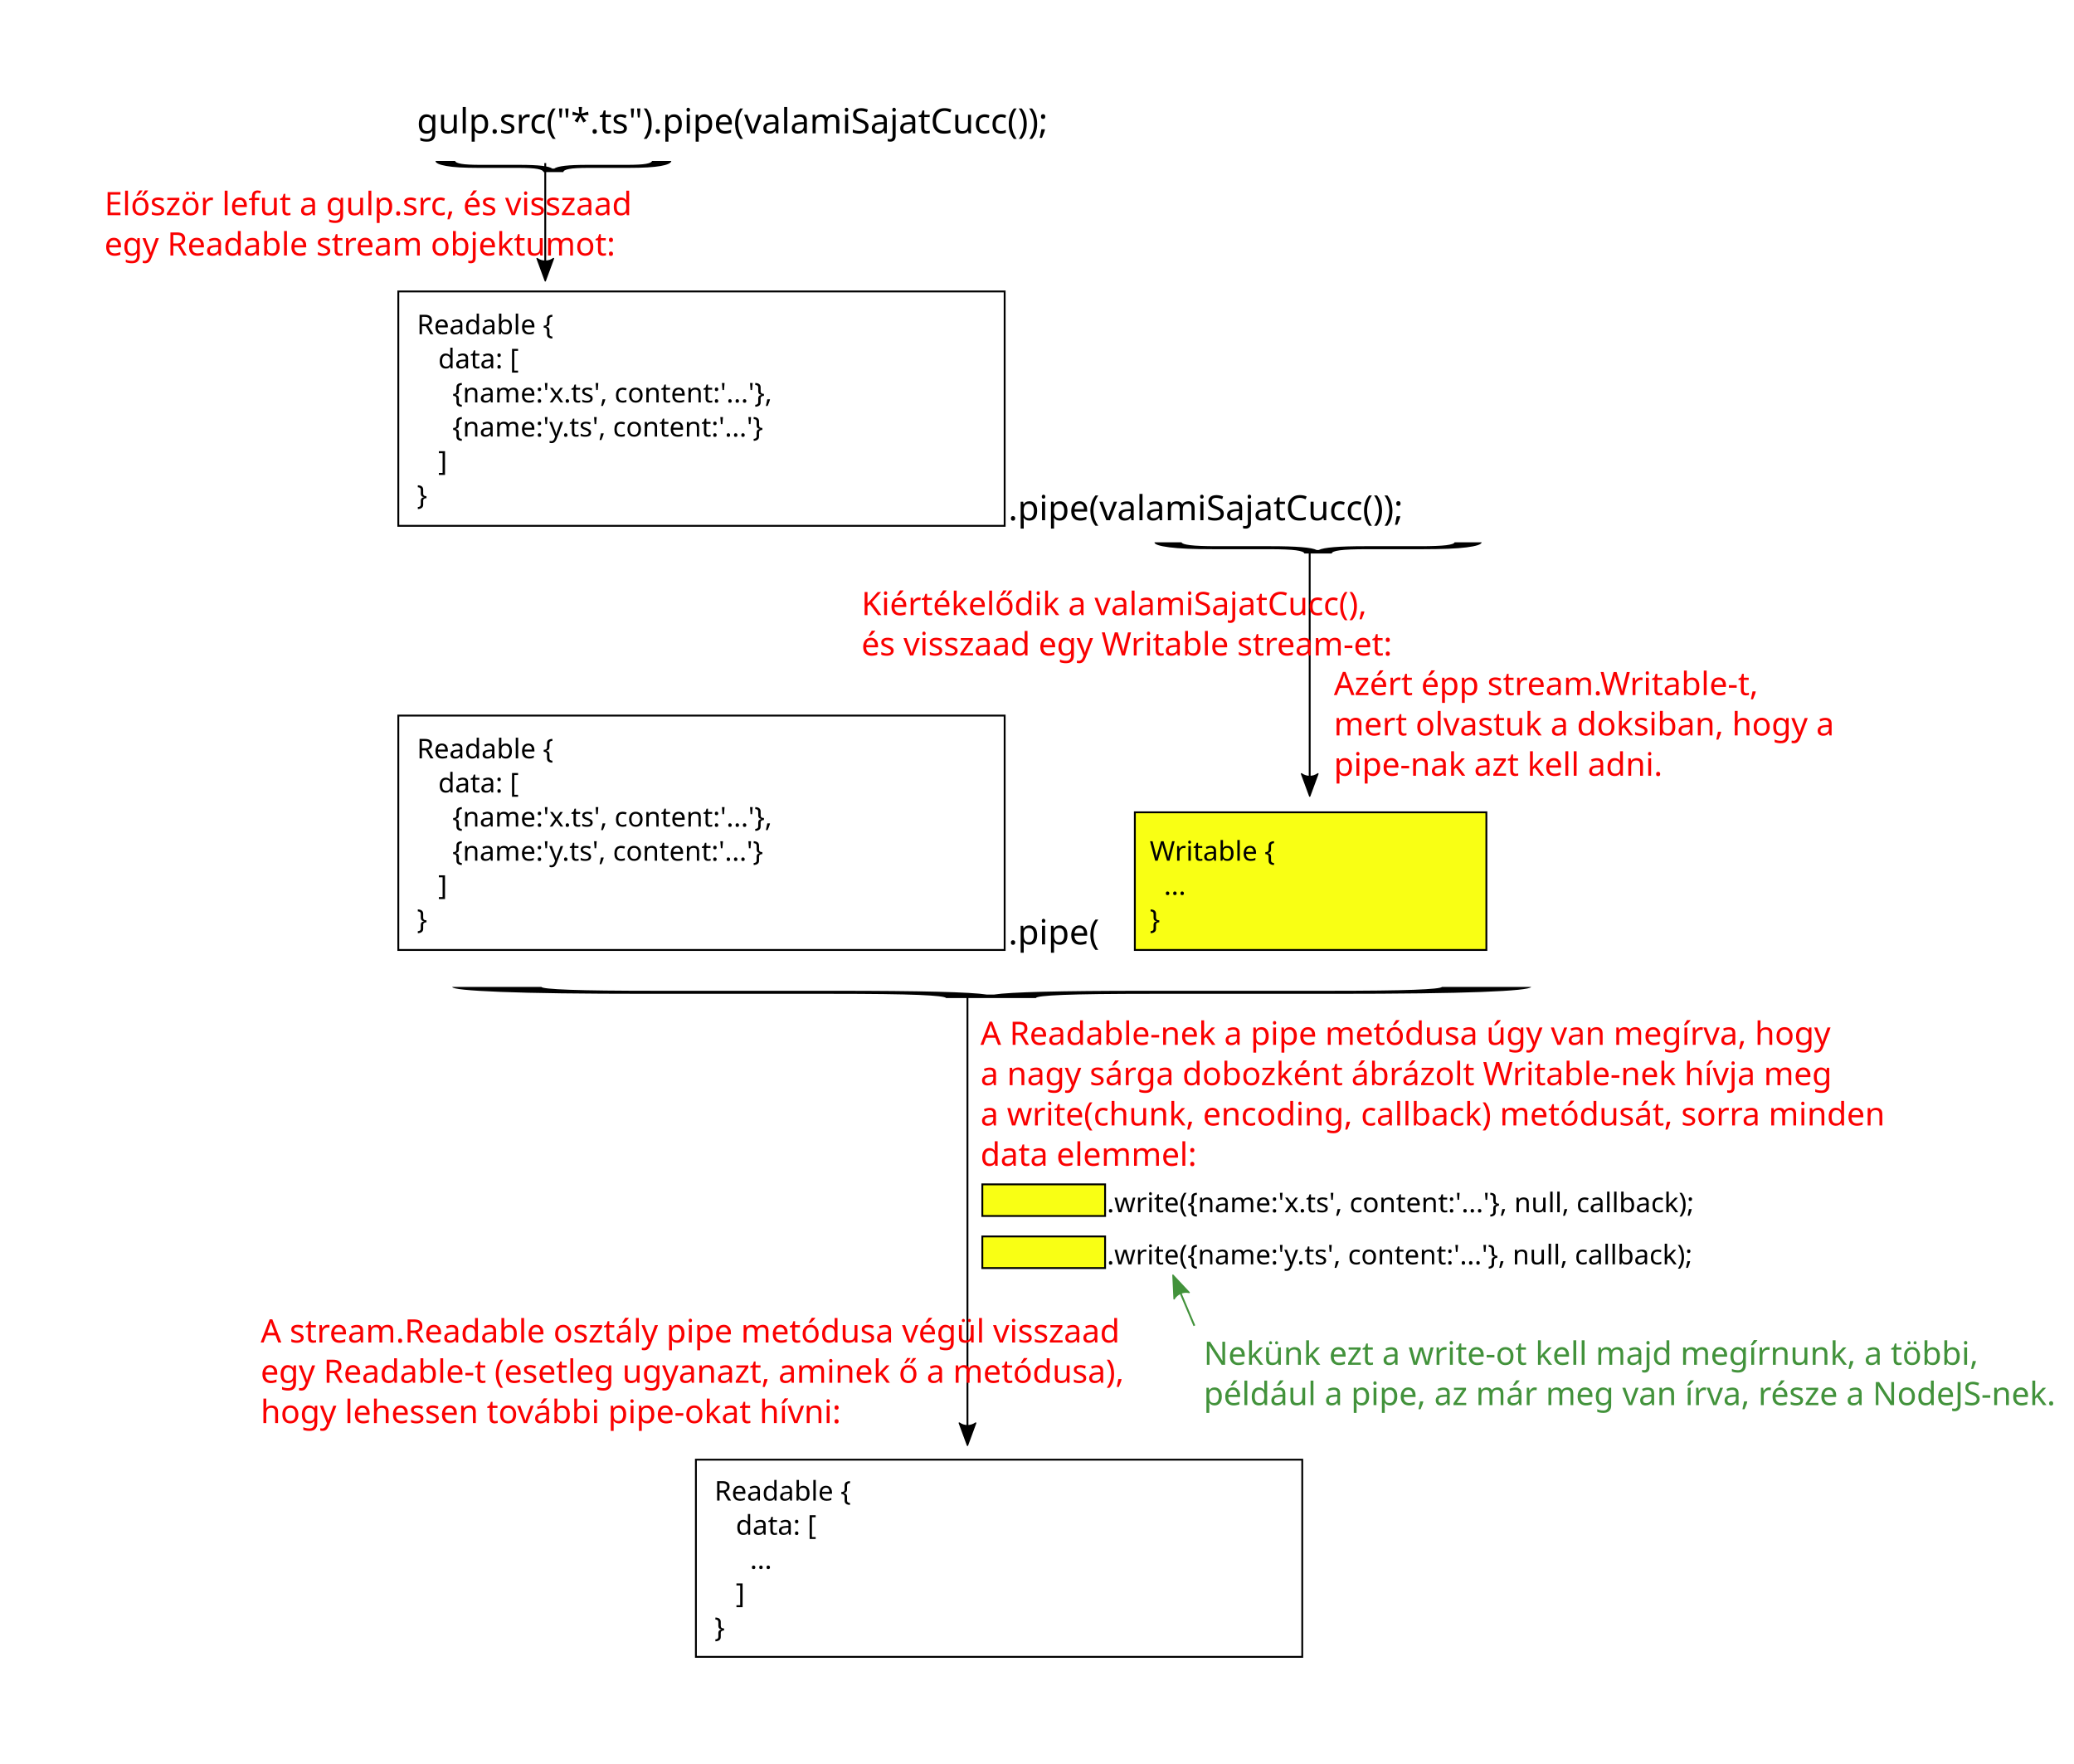
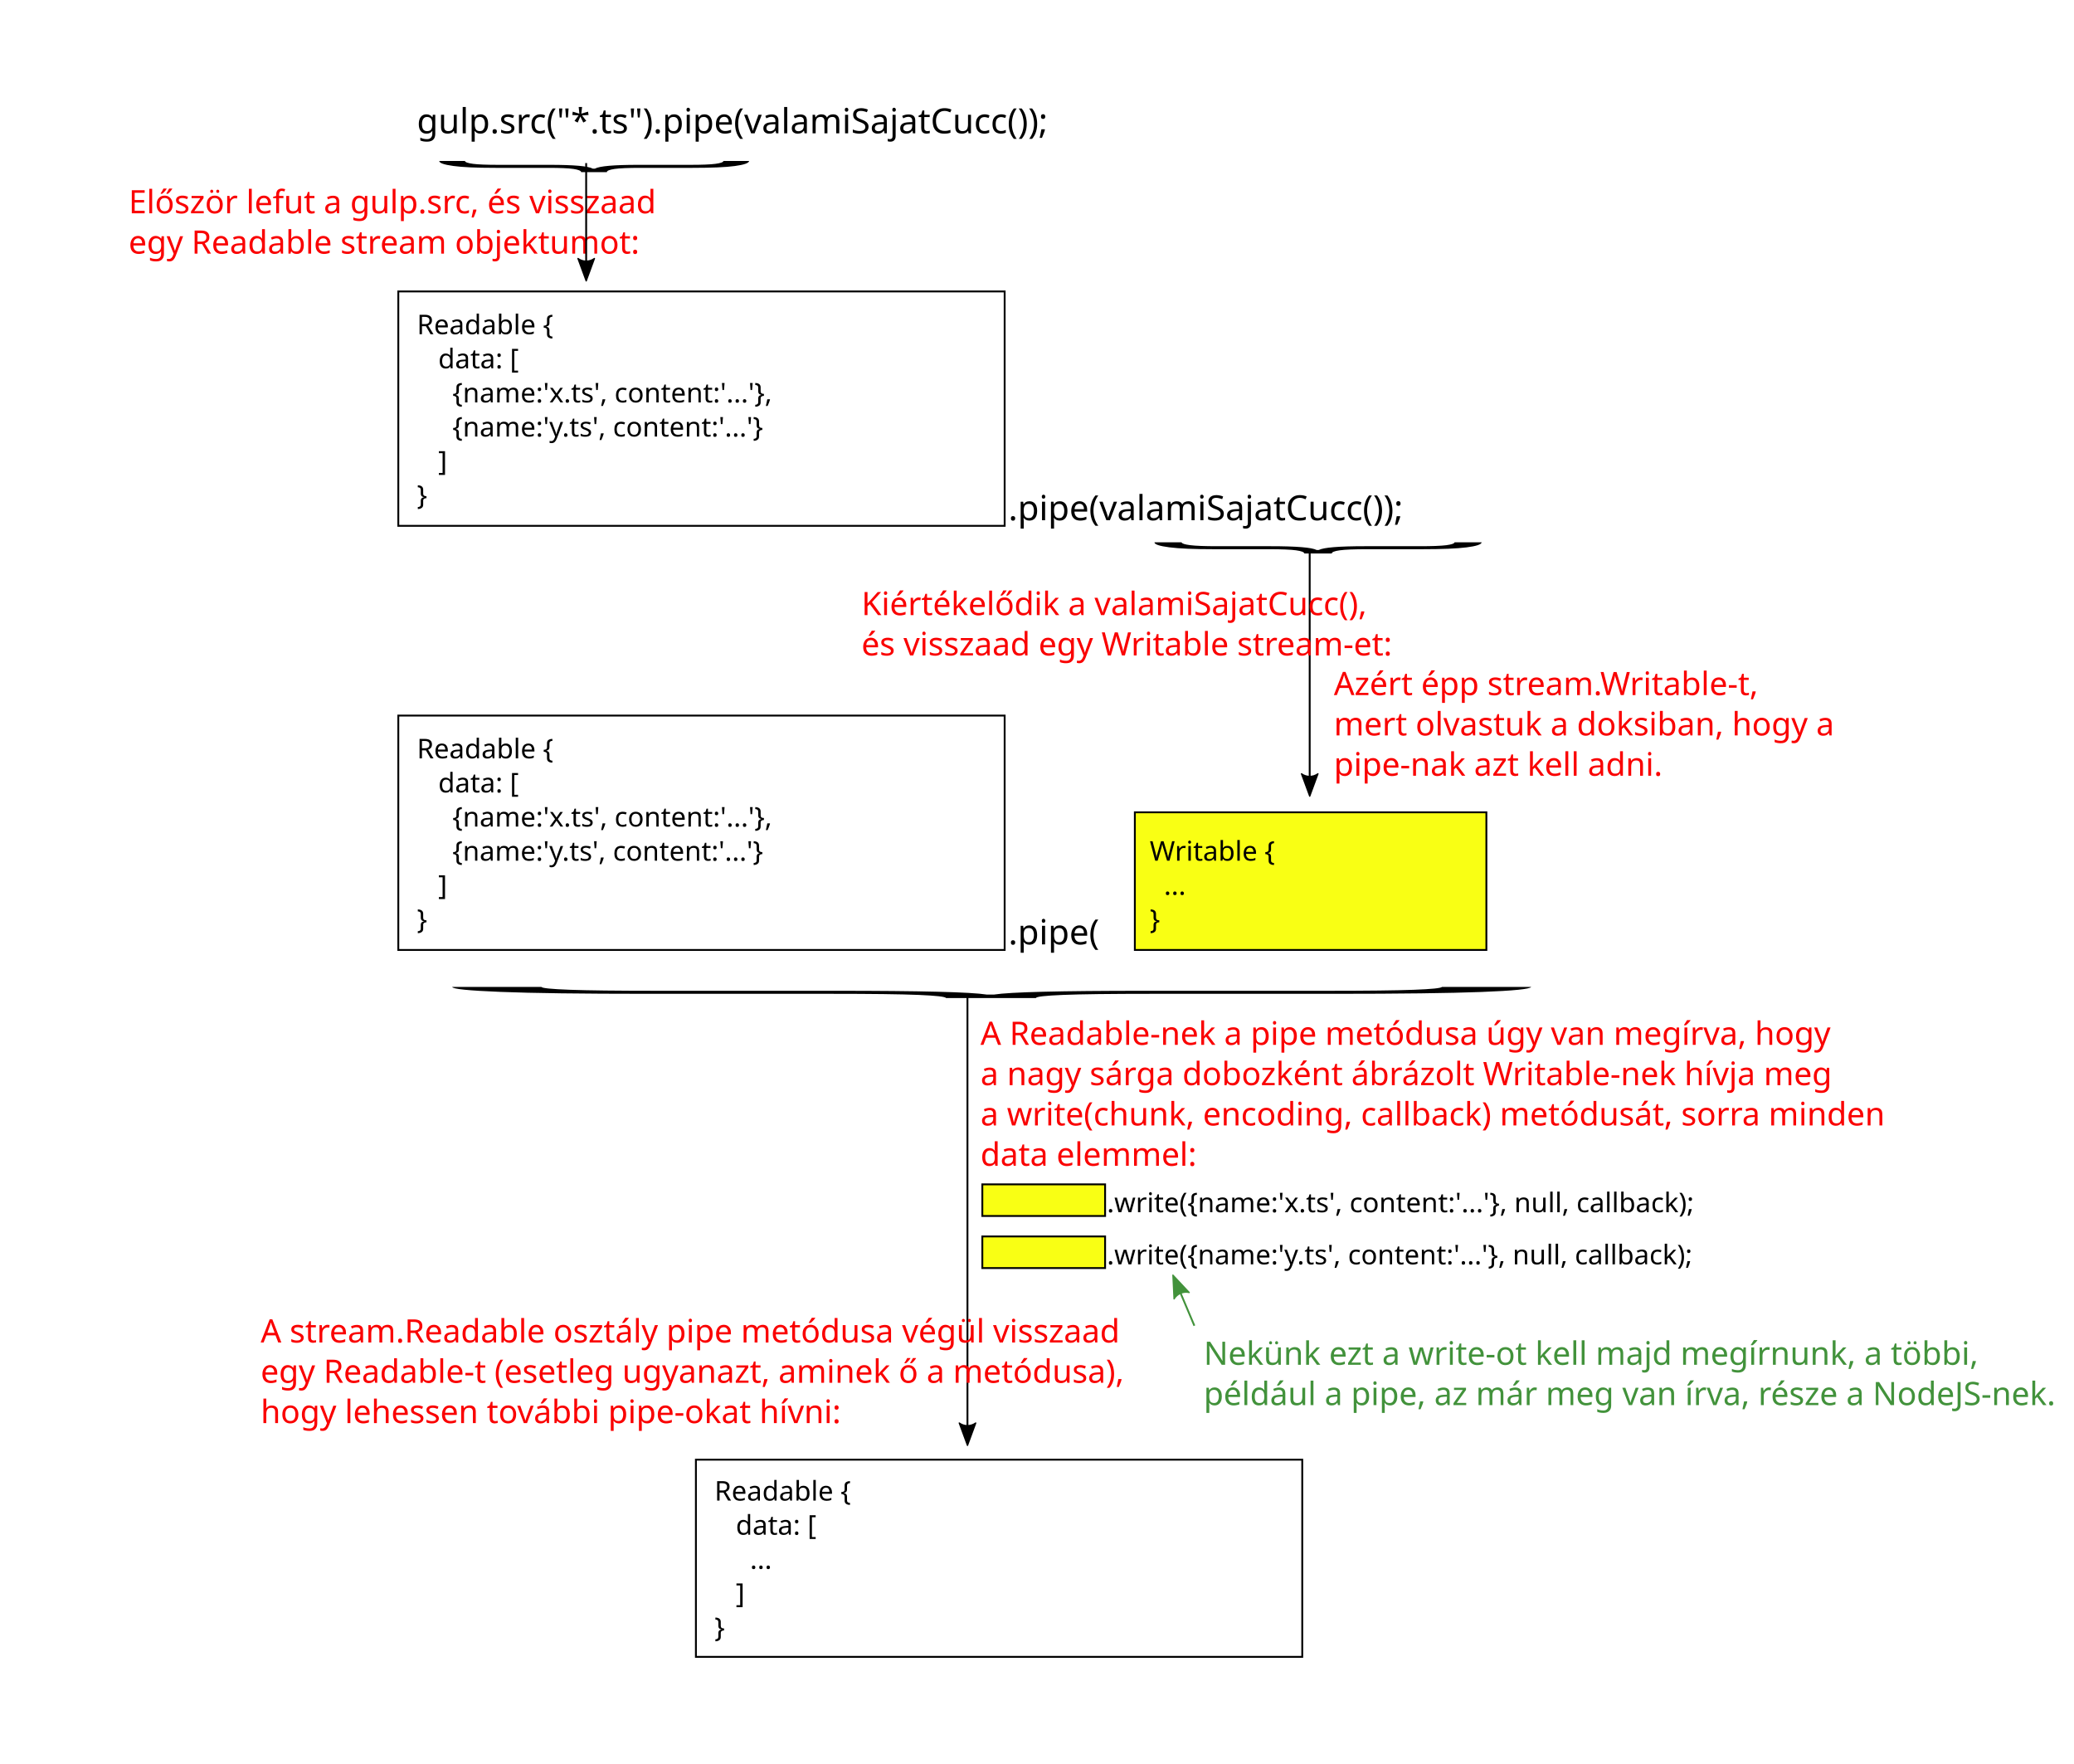
<svg xmlns="http://www.w3.org/2000/svg" width="295.032mm" height="250.788mm" viewBox="0 0 295.032 250.788" version="1.1" id="svg8">
  <defs id="defs2">
    <marker orient="auto" refY="0" refX="0" id="marker3113" style="overflow:visible">
      <path id="path3111" style="fill:#42923b;fill-opacity:1;fill-rule:evenodd;stroke:#42923b;stroke-width:0.625;stroke-linejoin:round;stroke-opacity:1" d="M 8.719,4.034 -2.207,0.016 8.719,-4.002 c -1.745,2.372 -1.735,5.617 -6e-7,8.035 z" transform="matrix(-1.1,0,0,-1.1,-1.1,0)" />
    </marker>
    <marker orient="auto" refY="0" refX="0" id="marker1939" style="overflow:visible">
      <path id="path1937" style="fill:#000000;fill-opacity:1;fill-rule:evenodd;stroke:#000000;stroke-width:0.625;stroke-linejoin:round;stroke-opacity:1" d="M 8.719,4.034 -2.207,0.016 8.719,-4.002 c -1.745,2.372 -1.735,5.617 -6e-7,8.035 z" transform="matrix(-1.1,0,0,-1.1,-1.1,0)" />
    </marker>
    <marker style="overflow:visible" id="marker1198" refX="0" refY="0" orient="auto">
      <path transform="matrix(-1.1,0,0,-1.1,-1.1,0)" d="M 8.719,4.034 -2.207,0.016 8.719,-4.002 c -1.745,2.372 -1.735,5.617 -6e-7,8.035 z" style="fill:#000000;fill-opacity:1;fill-rule:evenodd;stroke:#000000;stroke-width:0.625;stroke-linejoin:round;stroke-opacity:1" id="path1196" />
    </marker>
    <marker orient="auto" refY="0" refX="0" id="Arrow2Lend" style="overflow:visible">
      <path id="path860" style="fill:#000000;fill-opacity:1;fill-rule:evenodd;stroke:#000000;stroke-width:0.625;stroke-linejoin:round;stroke-opacity:1" d="M 8.719,4.034 -2.207,0.016 8.719,-4.002 c -1.745,2.372 -1.735,5.617 -6e-7,8.035 z" transform="matrix(-1.1,0,0,-1.1,-1.1,0)" />
    </marker>
  </defs>
  <g id="layer1" transform="translate(0.304601,-13.18988)">
    <text xml:space="preserve" style="font-style:normal;font-variant:normal;font-weight:normal;font-stretch:normal;font-size:4.939px;line-height:1.25;font-family:'Roboto Mono';-inkscape-font-specification:'Roboto Mono, Normal';font-variant-ligatures:normal;font-variant-caps:normal;font-variant-numeric:normal;font-feature-settings:normal;text-align:start;letter-spacing:0px;word-spacing:0px;writing-mode:lr-tb;text-anchor:start;fill:#000000;fill-opacity:1;stroke:none;stroke-width:0.265" x="59.002" y="32.152" id="text819">
      <tspan id="tspan817" x="59.002" y="32.152" style="font-style:normal;font-variant:normal;font-weight:normal;font-stretch:normal;font-size:4.939px;font-family:'Roboto Mono';-inkscape-font-specification:'Roboto Mono, Normal';font-variant-ligatures:normal;font-variant-caps:normal;font-variant-numeric:normal;font-feature-settings:normal;text-align:start;writing-mode:lr-tb;text-anchor:start;stroke-width:0.265">gulp.src("*.ts").pipe(valamiSajatCucc());</tspan>
    </text>
-     <text xml:space="preserve" style="font-style:normal;font-weight:normal;font-size:13.786px;line-height:1.25;font-family:sans-serif;letter-spacing:0px;word-spacing:0px;fill:#000000;fill-opacity:1;stroke:none;stroke-width:0.739" x="-105.531" y="31.927" id="text823" transform="matrix(0,-0.3582449,2.791386,0,0,0)">
-       <tspan id="tspan821" x="-105.531" y="31.927" style="stroke-width:0.739">{</tspan>
+     <text xml:space="preserve" style="font-style:normal;font-weight:normal;font-size:15.797px;line-height:1.25;font-family:sans-serif;letter-spacing:0px;word-spacing:0px;fill:#000000;fill-opacity:1;stroke:none;stroke-width:0.846" x="-120.92" y="30.724" id="text823" transform="matrix(0,-0.3126537,3.198427,0,0,0)">
+       <tspan id="tspan821" x="-120.92" y="30.724" style="stroke-width:0.846">{</tspan>
    </text>
-     <text xml:space="preserve" style="font-style:normal;font-variant:normal;font-weight:300;font-stretch:normal;font-size:4.586px;line-height:1.25;font-family:Noteworthy;-inkscape-font-specification:'Noteworthy, Light';font-variant-ligatures:normal;font-variant-caps:normal;font-variant-numeric:normal;font-feature-settings:normal;text-align:start;letter-spacing:0px;word-spacing:0px;writing-mode:lr-tb;text-anchor:start;fill:#fa0000;fill-opacity:1;stroke:none;stroke-width:0.265;stroke-opacity:1" x="14.552" y="43.794" id="text827">
-       <tspan x="14.552" y="43.794" style="font-style:normal;font-variant:normal;font-weight:300;font-stretch:normal;font-size:4.586px;font-family:Noteworthy;-inkscape-font-specification:'Noteworthy, Light';font-variant-ligatures:normal;font-variant-caps:normal;font-variant-numeric:normal;font-feature-settings:normal;text-align:start;writing-mode:lr-tb;text-anchor:start;fill:#fa0000;fill-opacity:1;stroke:none;stroke-width:0.265;stroke-opacity:1" id="tspan829">Először lefut a gulp.src, és visszaad</tspan>
-       <tspan x="14.552" y="49.526" style="font-style:normal;font-variant:normal;font-weight:300;font-stretch:normal;font-size:4.586px;font-family:Noteworthy;-inkscape-font-specification:'Noteworthy, Light';font-variant-ligatures:normal;font-variant-caps:normal;font-variant-numeric:normal;font-feature-settings:normal;text-align:start;writing-mode:lr-tb;text-anchor:start;fill:#fa0000;fill-opacity:1;stroke:none;stroke-width:0.265;stroke-opacity:1" id="tspan831">egy Readable stream objektumot:</tspan>
+     <text xml:space="preserve" style="font-style:normal;font-variant:normal;font-weight:300;font-stretch:normal;font-size:4.586px;line-height:1.25;font-family:Noteworthy;-inkscape-font-specification:'Noteworthy, Light';font-variant-ligatures:normal;font-variant-caps:normal;font-variant-numeric:normal;font-feature-settings:normal;text-align:start;letter-spacing:0px;word-spacing:0px;writing-mode:lr-tb;text-anchor:start;fill:#fa0000;fill-opacity:1;stroke:none;stroke-width:0.265;stroke-opacity:1" x="17.992" y="43.529" id="text827">
+       <tspan x="17.992" y="43.529" style="font-style:normal;font-variant:normal;font-weight:300;font-stretch:normal;font-size:4.586px;font-family:Noteworthy;-inkscape-font-specification:'Noteworthy, Light';font-variant-ligatures:normal;font-variant-caps:normal;font-variant-numeric:normal;font-feature-settings:normal;text-align:start;writing-mode:lr-tb;text-anchor:start;fill:#fa0000;fill-opacity:1;stroke:none;stroke-width:0.265;stroke-opacity:1" id="tspan829">Először lefut a gulp.src, és visszaad</tspan>
+       <tspan x="17.992" y="49.262" style="font-style:normal;font-variant:normal;font-weight:300;font-stretch:normal;font-size:4.586px;font-family:Noteworthy;-inkscape-font-specification:'Noteworthy, Light';font-variant-ligatures:normal;font-variant-caps:normal;font-variant-numeric:normal;font-feature-settings:normal;text-align:start;writing-mode:lr-tb;text-anchor:start;fill:#fa0000;fill-opacity:1;stroke:none;stroke-width:0.265;stroke-opacity:1" id="tspan831">egy Readable stream objektumot:</tspan>
    </text>
    <rect style="fill:none;fill-opacity:1;stroke:#000000;stroke-width:0.265;stroke-miterlimit:4;stroke-dasharray:none;stroke-dashoffset:0;stroke-opacity:1" id="rect833" width="86.254" height="33.337" x="56.356" y="54.642" />
-     <path style="fill:none;stroke:#000000;stroke-width:0.265px;stroke-linecap:butt;stroke-linejoin:miter;stroke-opacity:1;marker-end:url(#Arrow2Lend)" d="M 77.258,36.385 V 52.79" id="path837" />
+     <path style="fill:none;stroke:#000000;stroke-width:0.265px;stroke-linecap:butt;stroke-linejoin:miter;stroke-opacity:1;marker-end:url(#Arrow2Lend)" d="M 83.079,36.385 V 52.79" id="path837" />
    <text xml:space="preserve" style="font-style:normal;font-variant:normal;font-weight:normal;font-stretch:normal;font-size:3.881px;line-height:1.25;font-family:'Roboto Mono';-inkscape-font-specification:'Roboto Mono, Normal';font-variant-ligatures:normal;font-variant-caps:normal;font-variant-numeric:normal;font-feature-settings:normal;text-align:start;letter-spacing:0px;word-spacing:0px;writing-mode:lr-tb;text-anchor:start;fill:#000000;fill-opacity:1;stroke:none;stroke-width:0.265" x="59.002" y="60.727" id="text1123">
      <tspan id="tspan1121" x="59.002" y="60.727" style="font-style:normal;font-variant:normal;font-weight:normal;font-stretch:normal;font-size:3.881px;font-family:'Roboto Mono';-inkscape-font-specification:'Roboto Mono, Normal';font-variant-ligatures:normal;font-variant-caps:normal;font-variant-numeric:normal;font-feature-settings:normal;text-align:start;writing-mode:lr-tb;text-anchor:start;stroke-width:0.265">Readable {</tspan>
      <tspan x="59.002" y="65.578" style="font-style:normal;font-variant:normal;font-weight:normal;font-stretch:normal;font-size:3.881px;font-family:'Roboto Mono';-inkscape-font-specification:'Roboto Mono, Normal';font-variant-ligatures:normal;font-variant-caps:normal;font-variant-numeric:normal;font-feature-settings:normal;text-align:start;writing-mode:lr-tb;text-anchor:start;stroke-width:0.265" id="tspan1125">   data: [</tspan>
      <tspan x="59.002" y="70.428" style="font-style:normal;font-variant:normal;font-weight:normal;font-stretch:normal;font-size:3.881px;font-family:'Roboto Mono';-inkscape-font-specification:'Roboto Mono, Normal';font-variant-ligatures:normal;font-variant-caps:normal;font-variant-numeric:normal;font-feature-settings:normal;text-align:start;writing-mode:lr-tb;text-anchor:start;stroke-width:0.265" id="tspan1139">     {name:'x.ts', content:'...'},</tspan>
      <tspan x="59.002" y="75.279" style="font-style:normal;font-variant:normal;font-weight:normal;font-stretch:normal;font-size:3.881px;font-family:'Roboto Mono';-inkscape-font-specification:'Roboto Mono, Normal';font-variant-ligatures:normal;font-variant-caps:normal;font-variant-numeric:normal;font-feature-settings:normal;text-align:start;writing-mode:lr-tb;text-anchor:start;stroke-width:0.265" id="tspan1141">     {name:'y.ts', content:'...'}</tspan>
      <tspan x="59.002" y="80.13" style="font-style:normal;font-variant:normal;font-weight:normal;font-stretch:normal;font-size:3.881px;font-family:'Roboto Mono';-inkscape-font-specification:'Roboto Mono, Normal';font-variant-ligatures:normal;font-variant-caps:normal;font-variant-numeric:normal;font-feature-settings:normal;text-align:start;writing-mode:lr-tb;text-anchor:start;stroke-width:0.265" id="tspan1137">   ]</tspan>
      <tspan x="59.002" y="84.981" style="font-style:normal;font-variant:normal;font-weight:normal;font-stretch:normal;font-size:3.881px;font-family:'Roboto Mono';-inkscape-font-specification:'Roboto Mono, Normal';font-variant-ligatures:normal;font-variant-caps:normal;font-variant-numeric:normal;font-feature-settings:normal;text-align:start;writing-mode:lr-tb;text-anchor:start;stroke-width:0.265" id="tspan1129">}</tspan>
    </text>
    <text id="text1135" y="87.185" x="143.14" style="font-style:normal;font-variant:normal;font-weight:normal;font-stretch:normal;font-size:4.939px;line-height:1.25;font-family:'Roboto Mono';-inkscape-font-specification:'Roboto Mono, Normal';font-variant-ligatures:normal;font-variant-caps:normal;font-variant-numeric:normal;font-feature-settings:normal;text-align:start;letter-spacing:0px;word-spacing:0px;writing-mode:lr-tb;text-anchor:start;fill:#000000;fill-opacity:1;stroke:none;stroke-width:0.265" xml:space="preserve">
      <tspan style="font-style:normal;font-variant:normal;font-weight:normal;font-stretch:normal;font-size:4.939px;font-family:'Roboto Mono';-inkscape-font-specification:'Roboto Mono, Normal';font-variant-ligatures:normal;font-variant-caps:normal;font-variant-numeric:normal;font-feature-settings:normal;text-align:start;writing-mode:lr-tb;text-anchor:start;stroke-width:0.265" y="87.185" x="143.14" id="tspan1133">.pipe(valamiSajatCucc());</tspan>
    </text>
    <rect y="114.967" x="56.356" height="33.337" width="86.254" id="rect1162" style="fill:none;fill-opacity:1;stroke:#000000;stroke-width:0.265;stroke-miterlimit:4;stroke-dasharray:none;stroke-dashoffset:0;stroke-opacity:1" />
    <text id="text1176" y="121.052" x="59.002" style="font-style:normal;font-variant:normal;font-weight:normal;font-stretch:normal;font-size:3.881px;line-height:1.25;font-family:'Roboto Mono';-inkscape-font-specification:'Roboto Mono, Normal';font-variant-ligatures:normal;font-variant-caps:normal;font-variant-numeric:normal;font-feature-settings:normal;text-align:start;letter-spacing:0px;word-spacing:0px;writing-mode:lr-tb;text-anchor:start;fill:#000000;fill-opacity:1;stroke:none;stroke-width:0.265" xml:space="preserve">
      <tspan style="font-style:normal;font-variant:normal;font-weight:normal;font-stretch:normal;font-size:3.881px;font-family:'Roboto Mono';-inkscape-font-specification:'Roboto Mono, Normal';font-variant-ligatures:normal;font-variant-caps:normal;font-variant-numeric:normal;font-feature-settings:normal;text-align:start;writing-mode:lr-tb;text-anchor:start;stroke-width:0.265" y="121.052" x="59.002" id="tspan1164">Readable {</tspan>
      <tspan id="tspan1166" style="font-style:normal;font-variant:normal;font-weight:normal;font-stretch:normal;font-size:3.881px;font-family:'Roboto Mono';-inkscape-font-specification:'Roboto Mono, Normal';font-variant-ligatures:normal;font-variant-caps:normal;font-variant-numeric:normal;font-feature-settings:normal;text-align:start;writing-mode:lr-tb;text-anchor:start;stroke-width:0.265" y="125.903" x="59.002">   data: [</tspan>
      <tspan id="tspan1168" style="font-style:normal;font-variant:normal;font-weight:normal;font-stretch:normal;font-size:3.881px;font-family:'Roboto Mono';-inkscape-font-specification:'Roboto Mono, Normal';font-variant-ligatures:normal;font-variant-caps:normal;font-variant-numeric:normal;font-feature-settings:normal;text-align:start;writing-mode:lr-tb;text-anchor:start;stroke-width:0.265" y="130.753" x="59.002">     {name:'x.ts', content:'...'},</tspan>
      <tspan id="tspan1170" style="font-style:normal;font-variant:normal;font-weight:normal;font-stretch:normal;font-size:3.881px;font-family:'Roboto Mono';-inkscape-font-specification:'Roboto Mono, Normal';font-variant-ligatures:normal;font-variant-caps:normal;font-variant-numeric:normal;font-feature-settings:normal;text-align:start;writing-mode:lr-tb;text-anchor:start;stroke-width:0.265" y="135.604" x="59.002">     {name:'y.ts', content:'...'}</tspan>
      <tspan id="tspan1172" style="font-style:normal;font-variant:normal;font-weight:normal;font-stretch:normal;font-size:3.881px;font-family:'Roboto Mono';-inkscape-font-specification:'Roboto Mono, Normal';font-variant-ligatures:normal;font-variant-caps:normal;font-variant-numeric:normal;font-feature-settings:normal;text-align:start;writing-mode:lr-tb;text-anchor:start;stroke-width:0.265" y="140.455" x="59.002">   ]</tspan>
      <tspan id="tspan1174" style="font-style:normal;font-variant:normal;font-weight:normal;font-stretch:normal;font-size:3.881px;font-family:'Roboto Mono';-inkscape-font-specification:'Roboto Mono, Normal';font-variant-ligatures:normal;font-variant-caps:normal;font-variant-numeric:normal;font-feature-settings:normal;text-align:start;writing-mode:lr-tb;text-anchor:start;stroke-width:0.265" y="145.306" x="59.002">}</tspan>
    </text>
    <text xml:space="preserve" style="font-style:normal;font-variant:normal;font-weight:normal;font-stretch:normal;font-size:4.939px;line-height:1.25;font-family:'Roboto Mono';-inkscape-font-specification:'Roboto Mono, Normal';font-variant-ligatures:normal;font-variant-caps:normal;font-variant-numeric:normal;font-feature-settings:normal;text-align:start;letter-spacing:0px;word-spacing:0px;writing-mode:lr-tb;text-anchor:start;fill:#000000;fill-opacity:1;stroke:none;stroke-width:0.265" x="143.14" y="147.51" id="text1180">
      <tspan id="tspan1178" x="143.14" y="147.51" style="font-style:normal;font-variant:normal;font-weight:normal;font-stretch:normal;font-size:4.939px;font-family:'Roboto Mono';-inkscape-font-specification:'Roboto Mono, Normal';font-variant-ligatures:normal;font-variant-caps:normal;font-variant-numeric:normal;font-feature-settings:normal;text-align:start;writing-mode:lr-tb;text-anchor:start;stroke-width:0.265">.pipe(                 );</tspan>
    </text>
    <rect style="fill:#f9ff14;fill-opacity:1;stroke:#000000;stroke-width:0.265;stroke-miterlimit:4;stroke-dasharray:none;stroke-dashoffset:0;stroke-opacity:1" id="rect1182" width="50.006" height="19.579" x="161.131" y="128.725" />
    <text transform="matrix(0,-0.3041435,3.287922,0,0,0)" id="text1186" y="61.451" x="-302.639" style="font-style:normal;font-weight:normal;font-size:16.239px;line-height:1.25;font-family:sans-serif;letter-spacing:0px;word-spacing:0px;fill:#000000;fill-opacity:1;stroke:none;stroke-width:0.87" xml:space="preserve">
      <tspan style="stroke-width:0.87" y="61.451" x="-302.639" id="tspan1184">{</tspan>
    </text>
    <path id="path1194" d="M 186.002,91.419 V 126.079" style="fill:none;stroke:#000000;stroke-width:0.265px;stroke-linecap:butt;stroke-linejoin:miter;stroke-opacity:1;marker-end:url(#marker1198)" />
    <text id="text1729" y="100.679" x="122.237" style="font-style:normal;font-variant:normal;font-weight:300;font-stretch:normal;font-size:4.586px;line-height:1.25;font-family:Noteworthy;-inkscape-font-specification:'Noteworthy, Light';font-variant-ligatures:normal;font-variant-caps:normal;font-variant-numeric:normal;font-feature-settings:normal;text-align:start;letter-spacing:0px;word-spacing:0px;writing-mode:lr-tb;text-anchor:start;fill:#fa0000;fill-opacity:1;stroke:none;stroke-width:0.265;stroke-opacity:1" xml:space="preserve">
      <tspan id="tspan1727" style="font-style:normal;font-variant:normal;font-weight:300;font-stretch:normal;font-size:4.586px;font-family:Noteworthy;-inkscape-font-specification:'Noteworthy, Light';font-variant-ligatures:normal;font-variant-caps:normal;font-variant-numeric:normal;font-feature-settings:normal;text-align:start;writing-mode:lr-tb;text-anchor:start;fill:#fa0000;fill-opacity:1;stroke:none;stroke-width:0.265;stroke-opacity:1" y="100.679" x="122.237">Kiértékelődik a valamiSajatCucc(),</tspan>
      <tspan style="font-style:normal;font-variant:normal;font-weight:300;font-stretch:normal;font-size:4.586px;font-family:Noteworthy;-inkscape-font-specification:'Noteworthy, Light';font-variant-ligatures:normal;font-variant-caps:normal;font-variant-numeric:normal;font-feature-settings:normal;text-align:start;writing-mode:lr-tb;text-anchor:start;fill:#fa0000;fill-opacity:1;stroke:none;stroke-width:0.265;stroke-opacity:1" y="106.412" x="122.237" id="tspan1811">és visszaad egy Writable stream-et:</tspan>
    </text>
    <text xml:space="preserve" style="font-style:normal;font-variant:normal;font-weight:300;font-stretch:normal;font-size:4.586px;line-height:1.25;font-family:Noteworthy;-inkscape-font-specification:'Noteworthy, Light';font-variant-ligatures:normal;font-variant-caps:normal;font-variant-numeric:normal;font-feature-settings:normal;text-align:start;letter-spacing:0px;word-spacing:0px;writing-mode:lr-tb;text-anchor:start;fill:#fa0000;fill-opacity:1;stroke:none;stroke-width:0.265;stroke-opacity:1" x="189.442" y="112.056" id="text1817">
      <tspan id="tspan1815" x="189.442" y="112.056" style="font-style:normal;font-variant:normal;font-weight:300;font-stretch:normal;font-size:4.586px;font-family:Noteworthy;-inkscape-font-specification:'Noteworthy, Light';font-variant-ligatures:normal;font-variant-caps:normal;font-variant-numeric:normal;font-feature-settings:normal;text-align:start;writing-mode:lr-tb;text-anchor:start;fill:#fa0000;fill-opacity:1;stroke:none;stroke-width:0.265;stroke-opacity:1">Azért épp stream.Writable-t,</tspan>
      <tspan x="189.442" y="117.789" style="font-style:normal;font-variant:normal;font-weight:300;font-stretch:normal;font-size:4.586px;font-family:Noteworthy;-inkscape-font-specification:'Noteworthy, Light';font-variant-ligatures:normal;font-variant-caps:normal;font-variant-numeric:normal;font-feature-settings:normal;text-align:start;writing-mode:lr-tb;text-anchor:start;fill:#fa0000;fill-opacity:1;stroke:none;stroke-width:0.265;stroke-opacity:1" id="tspan1821">mert olvastuk a doksiban, hogy a</tspan>
      <tspan x="189.442" y="123.522" style="font-style:normal;font-variant:normal;font-weight:300;font-stretch:normal;font-size:4.586px;font-family:Noteworthy;-inkscape-font-specification:'Noteworthy, Light';font-variant-ligatures:normal;font-variant-caps:normal;font-variant-numeric:normal;font-feature-settings:normal;text-align:start;writing-mode:lr-tb;text-anchor:start;fill:#fa0000;fill-opacity:1;stroke:none;stroke-width:0.265;stroke-opacity:1" id="tspan1823">pipe-nak azt kell adni.</tspan>
    </text>
    <text xml:space="preserve" style="font-style:normal;font-variant:normal;font-weight:normal;font-stretch:normal;font-size:3.881px;line-height:1.25;font-family:'Roboto Mono';-inkscape-font-specification:'Roboto Mono, Normal';font-variant-ligatures:normal;font-variant-caps:normal;font-variant-numeric:normal;font-feature-settings:normal;text-align:start;letter-spacing:0px;word-spacing:0px;writing-mode:lr-tb;text-anchor:start;fill:#000000;fill-opacity:1;stroke:none;stroke-width:0.265" x="163.248" y="135.604" id="text1837">
      <tspan x="163.248" y="135.604" style="font-style:normal;font-variant:normal;font-weight:normal;font-stretch:normal;font-size:3.881px;font-family:'Roboto Mono';-inkscape-font-specification:'Roboto Mono, Normal';font-variant-ligatures:normal;font-variant-caps:normal;font-variant-numeric:normal;font-feature-settings:normal;text-align:start;writing-mode:lr-tb;text-anchor:start;stroke-width:0.265" id="tspan1835">Writable {</tspan>
      <tspan x="163.248" y="140.455" style="font-style:normal;font-variant:normal;font-weight:normal;font-stretch:normal;font-size:3.881px;font-family:'Roboto Mono';-inkscape-font-specification:'Roboto Mono, Normal';font-variant-ligatures:normal;font-variant-caps:normal;font-variant-numeric:normal;font-feature-settings:normal;text-align:start;writing-mode:lr-tb;text-anchor:start;stroke-width:0.265" id="tspan1861">  ...</tspan>
      <tspan x="163.248" y="145.306" style="font-style:normal;font-variant:normal;font-weight:normal;font-stretch:normal;font-size:3.881px;font-family:'Roboto Mono';-inkscape-font-specification:'Roboto Mono, Normal';font-variant-ligatures:normal;font-variant-caps:normal;font-variant-numeric:normal;font-feature-settings:normal;text-align:start;writing-mode:lr-tb;text-anchor:start;stroke-width:0.265" id="tspan1865">}</tspan>
    </text>
    <text xml:space="preserve" style="font-style:normal;font-weight:normal;font-size:29.491px;line-height:1.25;font-family:sans-serif;letter-spacing:0px;word-spacing:0px;fill:#000000;fill-opacity:1;stroke:none;stroke-width:1.58" x="-927.221" y="31.77" id="text1933" transform="matrix(0,-0.1674692,5.971247,0,0,0)">
      <tspan id="tspan1931" x="-927.221" y="31.77" style="stroke-width:1.58">{</tspan>
    </text>
    <path style="fill:none;stroke:#000000;stroke-width:0.265px;stroke-linecap:butt;stroke-linejoin:miter;stroke-opacity:1;marker-end:url(#marker1939)" d="m 137.319,154.654 v 63.765" id="path1935" />
    <rect style="fill:none;fill-opacity:1;stroke:#000000;stroke-width:0.265;stroke-miterlimit:4;stroke-dasharray:none;stroke-dashoffset:0;stroke-opacity:1" id="rect2811" width="86.254" height="28.046" x="98.69" y="220.8" />
    <text xml:space="preserve" style="font-style:normal;font-variant:normal;font-weight:normal;font-stretch:normal;font-size:3.881px;line-height:1.25;font-family:'Roboto Mono';-inkscape-font-specification:'Roboto Mono, Normal';font-variant-ligatures:normal;font-variant-caps:normal;font-variant-numeric:normal;font-feature-settings:normal;text-align:start;letter-spacing:0px;word-spacing:0px;writing-mode:lr-tb;text-anchor:start;fill:#000000;fill-opacity:1;stroke:none;stroke-width:0.265" x="101.335" y="226.621" id="text2825">
      <tspan id="tspan2813" x="101.335" y="226.621" style="font-style:normal;font-variant:normal;font-weight:normal;font-stretch:normal;font-size:3.881px;font-family:'Roboto Mono';-inkscape-font-specification:'Roboto Mono, Normal';font-variant-ligatures:normal;font-variant-caps:normal;font-variant-numeric:normal;font-feature-settings:normal;text-align:start;writing-mode:lr-tb;text-anchor:start;stroke-width:0.265">Readable {</tspan>
      <tspan x="101.335" y="231.472" style="font-style:normal;font-variant:normal;font-weight:normal;font-stretch:normal;font-size:3.881px;font-family:'Roboto Mono';-inkscape-font-specification:'Roboto Mono, Normal';font-variant-ligatures:normal;font-variant-caps:normal;font-variant-numeric:normal;font-feature-settings:normal;text-align:start;writing-mode:lr-tb;text-anchor:start;stroke-width:0.265" id="tspan2815">   data: [</tspan>
      <tspan x="101.335" y="236.322" style="font-style:normal;font-variant:normal;font-weight:normal;font-stretch:normal;font-size:3.881px;font-family:'Roboto Mono';-inkscape-font-specification:'Roboto Mono, Normal';font-variant-ligatures:normal;font-variant-caps:normal;font-variant-numeric:normal;font-feature-settings:normal;text-align:start;writing-mode:lr-tb;text-anchor:start;stroke-width:0.265" id="tspan2819">     ...</tspan>
      <tspan x="101.335" y="241.173" style="font-style:normal;font-variant:normal;font-weight:normal;font-stretch:normal;font-size:3.881px;font-family:'Roboto Mono';-inkscape-font-specification:'Roboto Mono, Normal';font-variant-ligatures:normal;font-variant-caps:normal;font-variant-numeric:normal;font-feature-settings:normal;text-align:start;writing-mode:lr-tb;text-anchor:start;stroke-width:0.265" id="tspan2821">   ]</tspan>
      <tspan x="101.335" y="246.024" style="font-style:normal;font-variant:normal;font-weight:normal;font-stretch:normal;font-size:3.881px;font-family:'Roboto Mono';-inkscape-font-specification:'Roboto Mono, Normal';font-variant-ligatures:normal;font-variant-caps:normal;font-variant-numeric:normal;font-feature-settings:normal;text-align:start;writing-mode:lr-tb;text-anchor:start;stroke-width:0.265" id="tspan2823">}</tspan>
    </text>
    <text id="text2907" y="161.798" x="139.171" style="font-style:normal;font-variant:normal;font-weight:300;font-stretch:normal;font-size:4.586px;line-height:1.25;font-family:Noteworthy;-inkscape-font-specification:'Noteworthy, Light';font-variant-ligatures:normal;font-variant-caps:normal;font-variant-numeric:normal;font-feature-settings:normal;text-align:start;letter-spacing:0px;word-spacing:0px;writing-mode:lr-tb;text-anchor:start;fill:#fa0000;fill-opacity:1;stroke:none;stroke-width:0.265;stroke-opacity:1" xml:space="preserve">
      <tspan id="tspan2905" style="font-style:normal;font-variant:normal;font-weight:300;font-stretch:normal;font-size:4.586px;font-family:Noteworthy;-inkscape-font-specification:'Noteworthy, Light';font-variant-ligatures:normal;font-variant-caps:normal;font-variant-numeric:normal;font-feature-settings:normal;text-align:start;writing-mode:lr-tb;text-anchor:start;fill:#fa0000;fill-opacity:1;stroke:none;stroke-width:0.265;stroke-opacity:1" y="161.798" x="139.171">A Readable-nek a pipe metódusa úgy van megírva, hogy</tspan>
      <tspan style="font-style:normal;font-variant:normal;font-weight:300;font-stretch:normal;font-size:4.586px;font-family:Noteworthy;-inkscape-font-specification:'Noteworthy, Light';font-variant-ligatures:normal;font-variant-caps:normal;font-variant-numeric:normal;font-feature-settings:normal;text-align:start;writing-mode:lr-tb;text-anchor:start;fill:#fa0000;fill-opacity:1;stroke:none;stroke-width:0.265;stroke-opacity:1" y="167.531" x="139.171" id="tspan2914">a nagy sárga dobozként ábrázolt Writable-nek hívja meg</tspan>
      <tspan style="font-style:normal;font-variant:normal;font-weight:300;font-stretch:normal;font-size:4.586px;font-family:Noteworthy;-inkscape-font-specification:'Noteworthy, Light';font-variant-ligatures:normal;font-variant-caps:normal;font-variant-numeric:normal;font-feature-settings:normal;text-align:start;writing-mode:lr-tb;text-anchor:start;fill:#fa0000;fill-opacity:1;stroke:none;stroke-width:0.265;stroke-opacity:1" y="173.263" x="139.171" id="tspan2916">a write(chunk, encoding, callback) metódusát, sorra minden</tspan>
      <tspan style="font-style:normal;font-variant:normal;font-weight:300;font-stretch:normal;font-size:4.586px;font-family:Noteworthy;-inkscape-font-specification:'Noteworthy, Light';font-variant-ligatures:normal;font-variant-caps:normal;font-variant-numeric:normal;font-feature-settings:normal;text-align:start;writing-mode:lr-tb;text-anchor:start;fill:#fa0000;fill-opacity:1;stroke:none;stroke-width:0.265;stroke-opacity:1" y="178.996" x="139.171" id="tspan2918">data elemmel:</tspan>
    </text>
    <rect y="181.642" x="139.435" height="4.498" width="17.463" id="rect3064" style="fill:#f9ff14;fill-opacity:1;stroke:#000000;stroke-width:0.265;stroke-miterlimit:4;stroke-dasharray:none;stroke-dashoffset:0;stroke-opacity:1" />
    <text xml:space="preserve" style="font-style:normal;font-variant:normal;font-weight:normal;font-stretch:normal;font-size:3.881px;line-height:1.25;font-family:'Roboto Mono';-inkscape-font-specification:'Roboto Mono, Normal';font-variant-ligatures:normal;font-variant-caps:normal;font-variant-numeric:normal;font-feature-settings:normal;text-align:start;letter-spacing:0px;word-spacing:0px;writing-mode:lr-tb;text-anchor:start;fill:#000000;fill-opacity:1;stroke:none;stroke-width:0.265" x="157.162" y="185.61" id="text3068">
      <tspan id="tspan3066" x="157.162" y="185.61" style="font-style:normal;font-variant:normal;font-weight:normal;font-stretch:normal;font-size:3.881px;font-family:'Roboto Mono';-inkscape-font-specification:'Roboto Mono, Normal';font-variant-ligatures:normal;font-variant-caps:normal;font-variant-numeric:normal;font-feature-settings:normal;text-align:start;writing-mode:lr-tb;text-anchor:start;stroke-width:0.265">.write({name:'x.ts', content:'...'}, null, callback);</tspan>
    </text>
    <rect style="fill:#f9ff14;fill-opacity:1;stroke:#000000;stroke-width:0.265;stroke-miterlimit:4;stroke-dasharray:none;stroke-dashoffset:0;stroke-opacity:1" id="rect3070" width="17.463" height="4.498" x="139.435" y="189.05" />
    <text id="text3074" y="193.019" x="157.162" style="font-style:normal;font-variant:normal;font-weight:normal;font-stretch:normal;font-size:3.881px;line-height:1.25;font-family:'Roboto Mono';-inkscape-font-specification:'Roboto Mono, Normal';font-variant-ligatures:normal;font-variant-caps:normal;font-variant-numeric:normal;font-feature-settings:normal;text-align:start;letter-spacing:0px;word-spacing:0px;writing-mode:lr-tb;text-anchor:start;fill:#000000;fill-opacity:1;stroke:none;stroke-width:0.265" xml:space="preserve">
      <tspan style="font-style:normal;font-variant:normal;font-weight:normal;font-stretch:normal;font-size:3.881px;font-family:'Roboto Mono';-inkscape-font-specification:'Roboto Mono, Normal';font-variant-ligatures:normal;font-variant-caps:normal;font-variant-numeric:normal;font-feature-settings:normal;text-align:start;writing-mode:lr-tb;text-anchor:start;stroke-width:0.265" y="193.019" x="157.162" id="tspan3072">.write({name:'y.ts', content:'...'}, null, callback);</tspan>
    </text>
    <text xml:space="preserve" style="font-style:normal;font-variant:normal;font-weight:300;font-stretch:normal;font-size:4.586px;line-height:1.25;font-family:Noteworthy;-inkscape-font-specification:'Noteworthy, Light';font-variant-ligatures:normal;font-variant-caps:normal;font-variant-numeric:normal;font-feature-settings:normal;text-align:start;letter-spacing:0px;word-spacing:0px;writing-mode:lr-tb;text-anchor:start;fill:#fa0000;fill-opacity:1;stroke:none;stroke-width:0.265;stroke-opacity:1" x="36.777" y="204.131" id="text3084">
      <tspan id="tspan3082" x="36.777" y="204.131" style="font-style:normal;font-variant:normal;font-weight:300;font-stretch:normal;font-size:4.586px;font-family:Noteworthy;-inkscape-font-specification:'Noteworthy, Light';font-variant-ligatures:normal;font-variant-caps:normal;font-variant-numeric:normal;font-feature-settings:normal;text-align:start;writing-mode:lr-tb;text-anchor:start;fill:#fa0000;fill-opacity:1;stroke:none;stroke-width:0.265;stroke-opacity:1">A stream.Readable osztály pipe metódusa végül visszaad</tspan>
      <tspan x="36.777" y="209.864" style="font-style:normal;font-variant:normal;font-weight:300;font-stretch:normal;font-size:4.586px;font-family:Noteworthy;-inkscape-font-specification:'Noteworthy, Light';font-variant-ligatures:normal;font-variant-caps:normal;font-variant-numeric:normal;font-feature-settings:normal;text-align:start;writing-mode:lr-tb;text-anchor:start;fill:#fa0000;fill-opacity:1;stroke:none;stroke-width:0.265;stroke-opacity:1" id="tspan3095">egy Readable-t (esetleg ugyanazt, aminek ő a metódusa),</tspan>
      <tspan x="36.777" y="215.597" style="font-style:normal;font-variant:normal;font-weight:300;font-stretch:normal;font-size:4.586px;font-family:Noteworthy;-inkscape-font-specification:'Noteworthy, Light';font-variant-ligatures:normal;font-variant-caps:normal;font-variant-numeric:normal;font-feature-settings:normal;text-align:start;writing-mode:lr-tb;text-anchor:start;fill:#fa0000;fill-opacity:1;stroke:none;stroke-width:0.265;stroke-opacity:1" id="tspan3097">hogy lehessen további pipe-okat hívni:</tspan>
    </text>
    <text xml:space="preserve" style="font-style:normal;font-variant:normal;font-weight:300;font-stretch:normal;font-size:4.586px;line-height:1.25;font-family:Noteworthy;-inkscape-font-specification:'Noteworthy, Light';font-variant-ligatures:normal;font-variant-caps:normal;font-variant-numeric:normal;font-feature-settings:normal;text-align:start;letter-spacing:0px;word-spacing:0px;writing-mode:lr-tb;text-anchor:start;fill:#42923b;fill-opacity:1;stroke:none;stroke-width:0.265;stroke-opacity:1" x="170.921" y="207.306" id="text3103">
      <tspan id="tspan3101" x="170.921" y="207.306" style="font-style:normal;font-variant:normal;font-weight:300;font-stretch:normal;font-size:4.586px;font-family:Noteworthy;-inkscape-font-specification:'Noteworthy, Light';font-variant-ligatures:normal;font-variant-caps:normal;font-variant-numeric:normal;font-feature-settings:normal;text-align:start;writing-mode:lr-tb;text-anchor:start;fill:#42923b;fill-opacity:1;stroke:none;stroke-width:0.265;stroke-opacity:1">Nekünk ezt a write-ot kell majd megírnunk, a többi,</tspan>
      <tspan x="170.921" y="213.039" style="font-style:normal;font-variant:normal;font-weight:300;font-stretch:normal;font-size:4.586px;font-family:Noteworthy;-inkscape-font-specification:'Noteworthy, Light';font-variant-ligatures:normal;font-variant-caps:normal;font-variant-numeric:normal;font-feature-settings:normal;text-align:start;writing-mode:lr-tb;text-anchor:start;fill:#42923b;fill-opacity:1;stroke:none;stroke-width:0.265;stroke-opacity:1" id="tspan3107">például a pipe, az már meg van írva, része a NodeJS-nek.</tspan>
    </text>
    <path style="fill:none;stroke:#42923b;stroke-width:0.265;stroke-linecap:butt;stroke-linejoin:miter;stroke-miterlimit:4;stroke-dasharray:none;stroke-opacity:1;marker-end:url(#marker3113)" d="m 169.598,201.75 -2.91,-6.879" id="path3109" />
  </g>
</svg>
